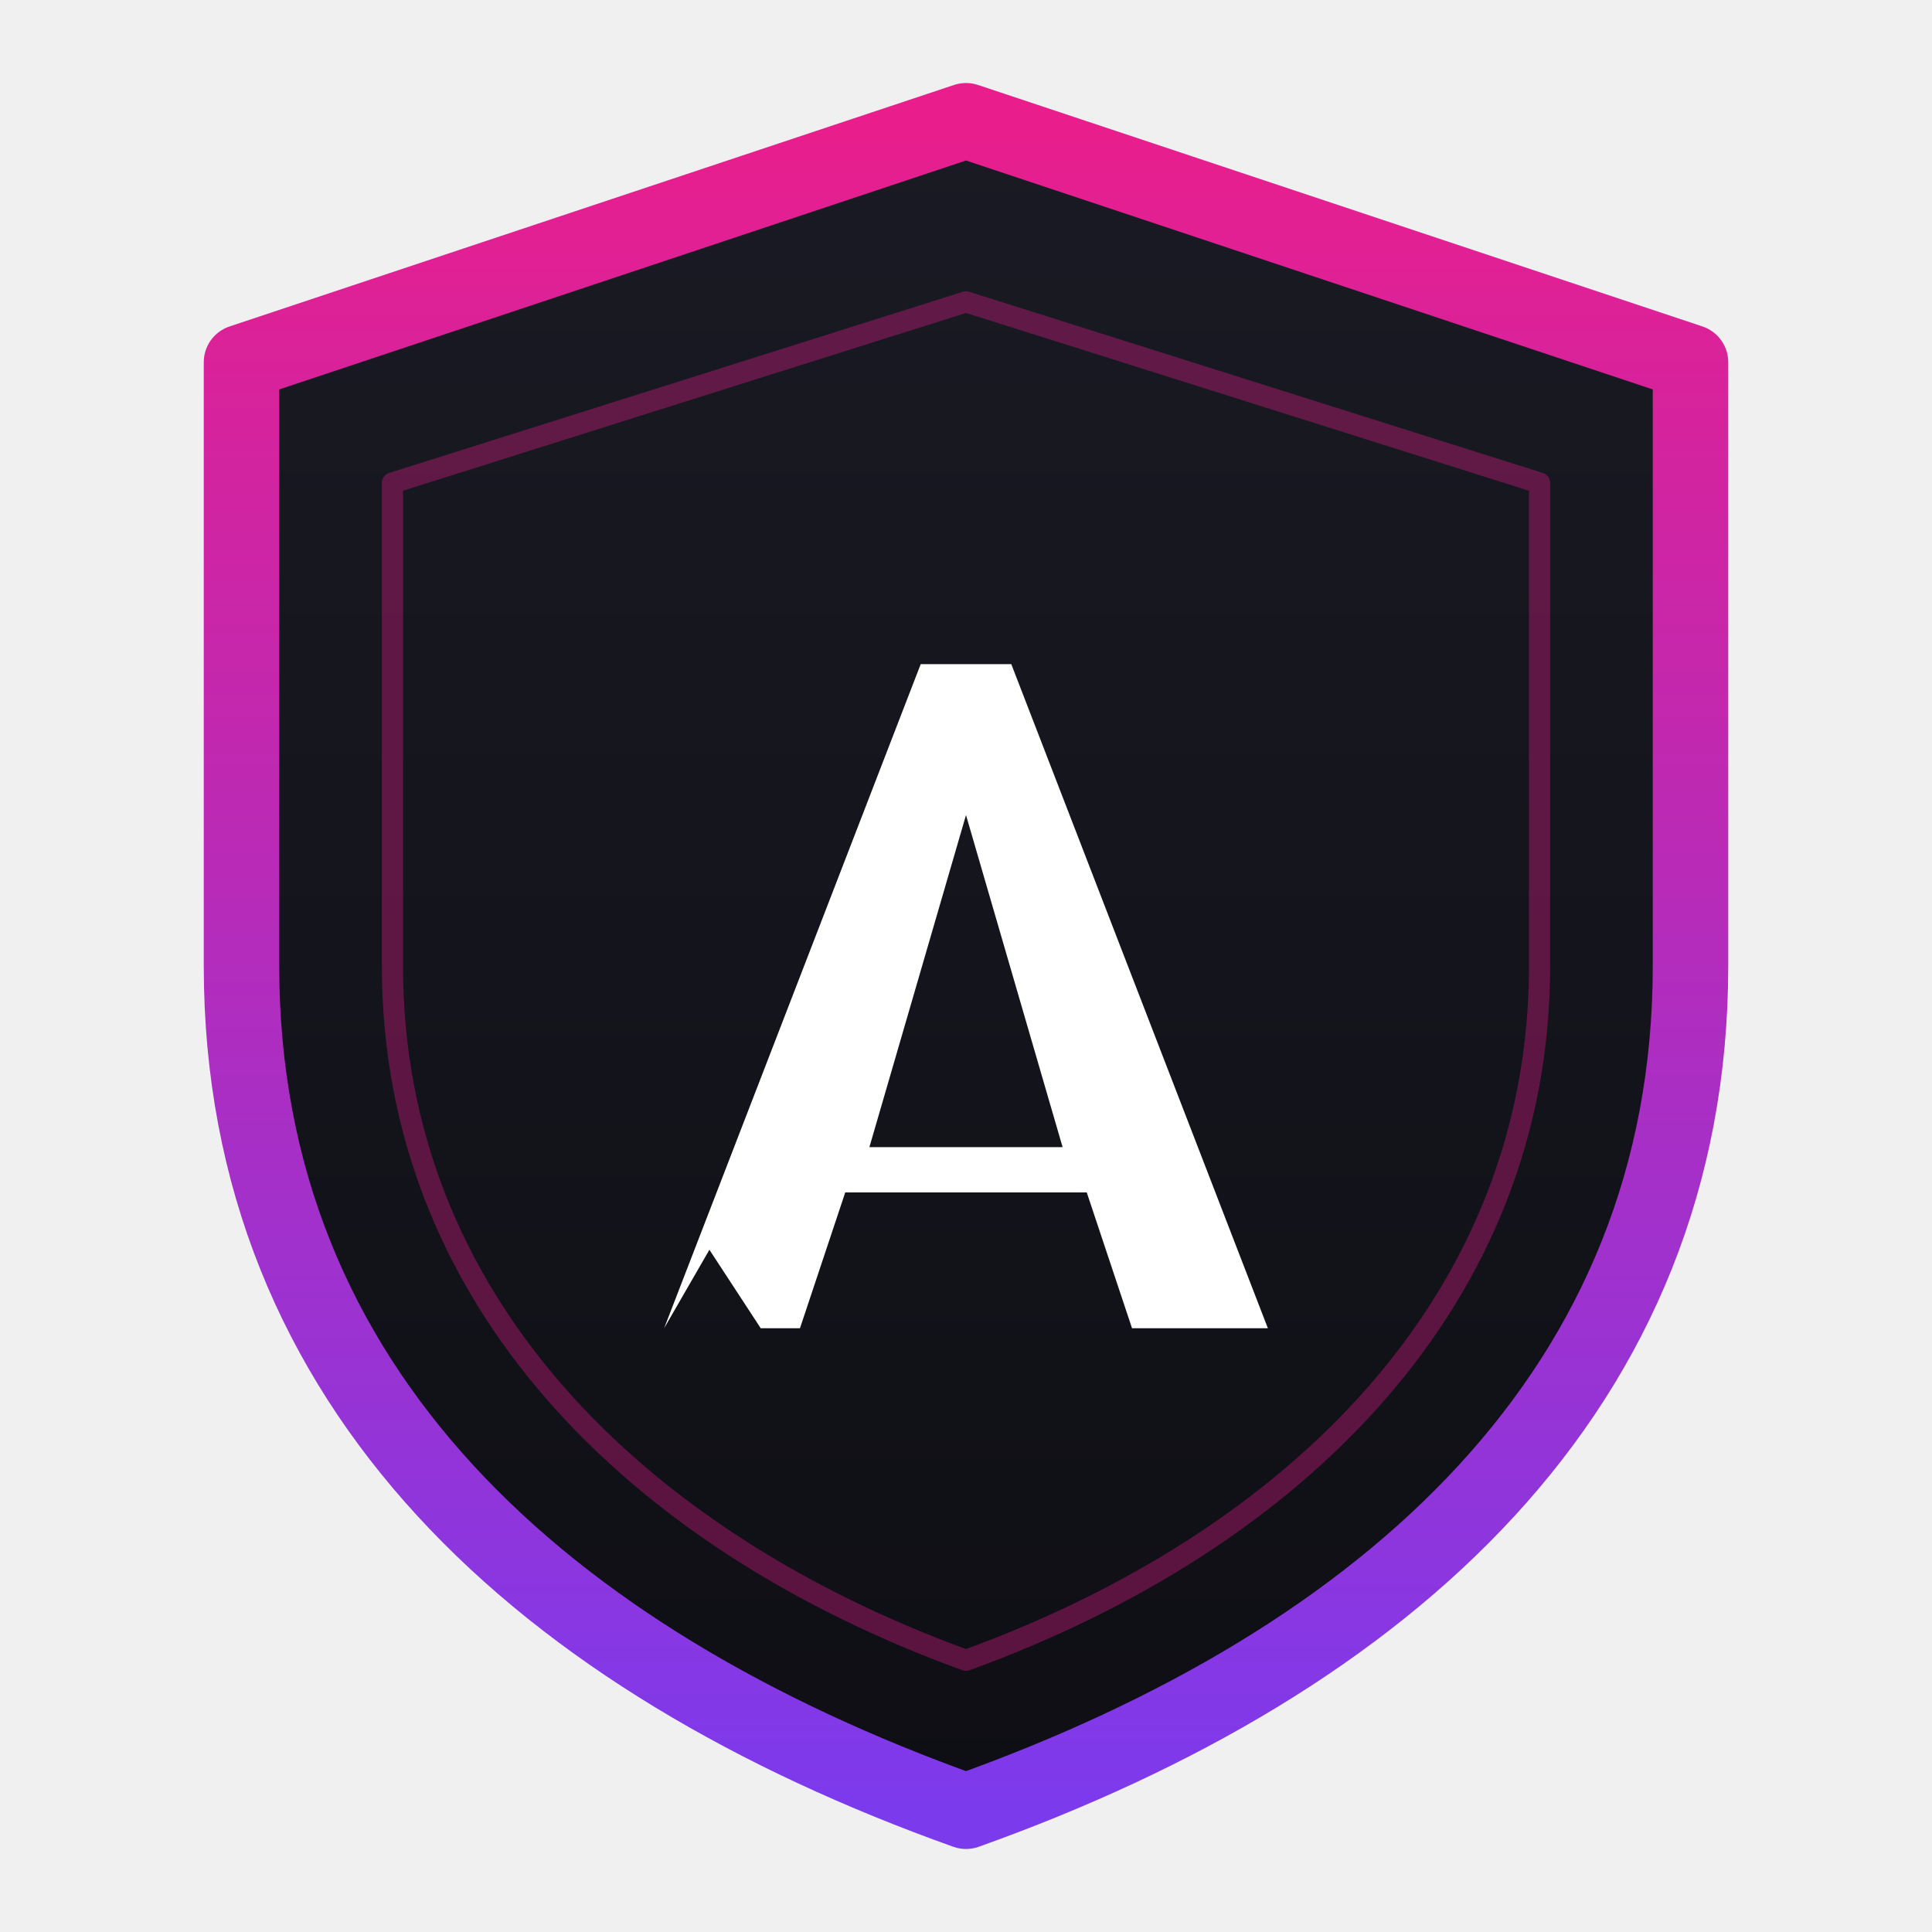
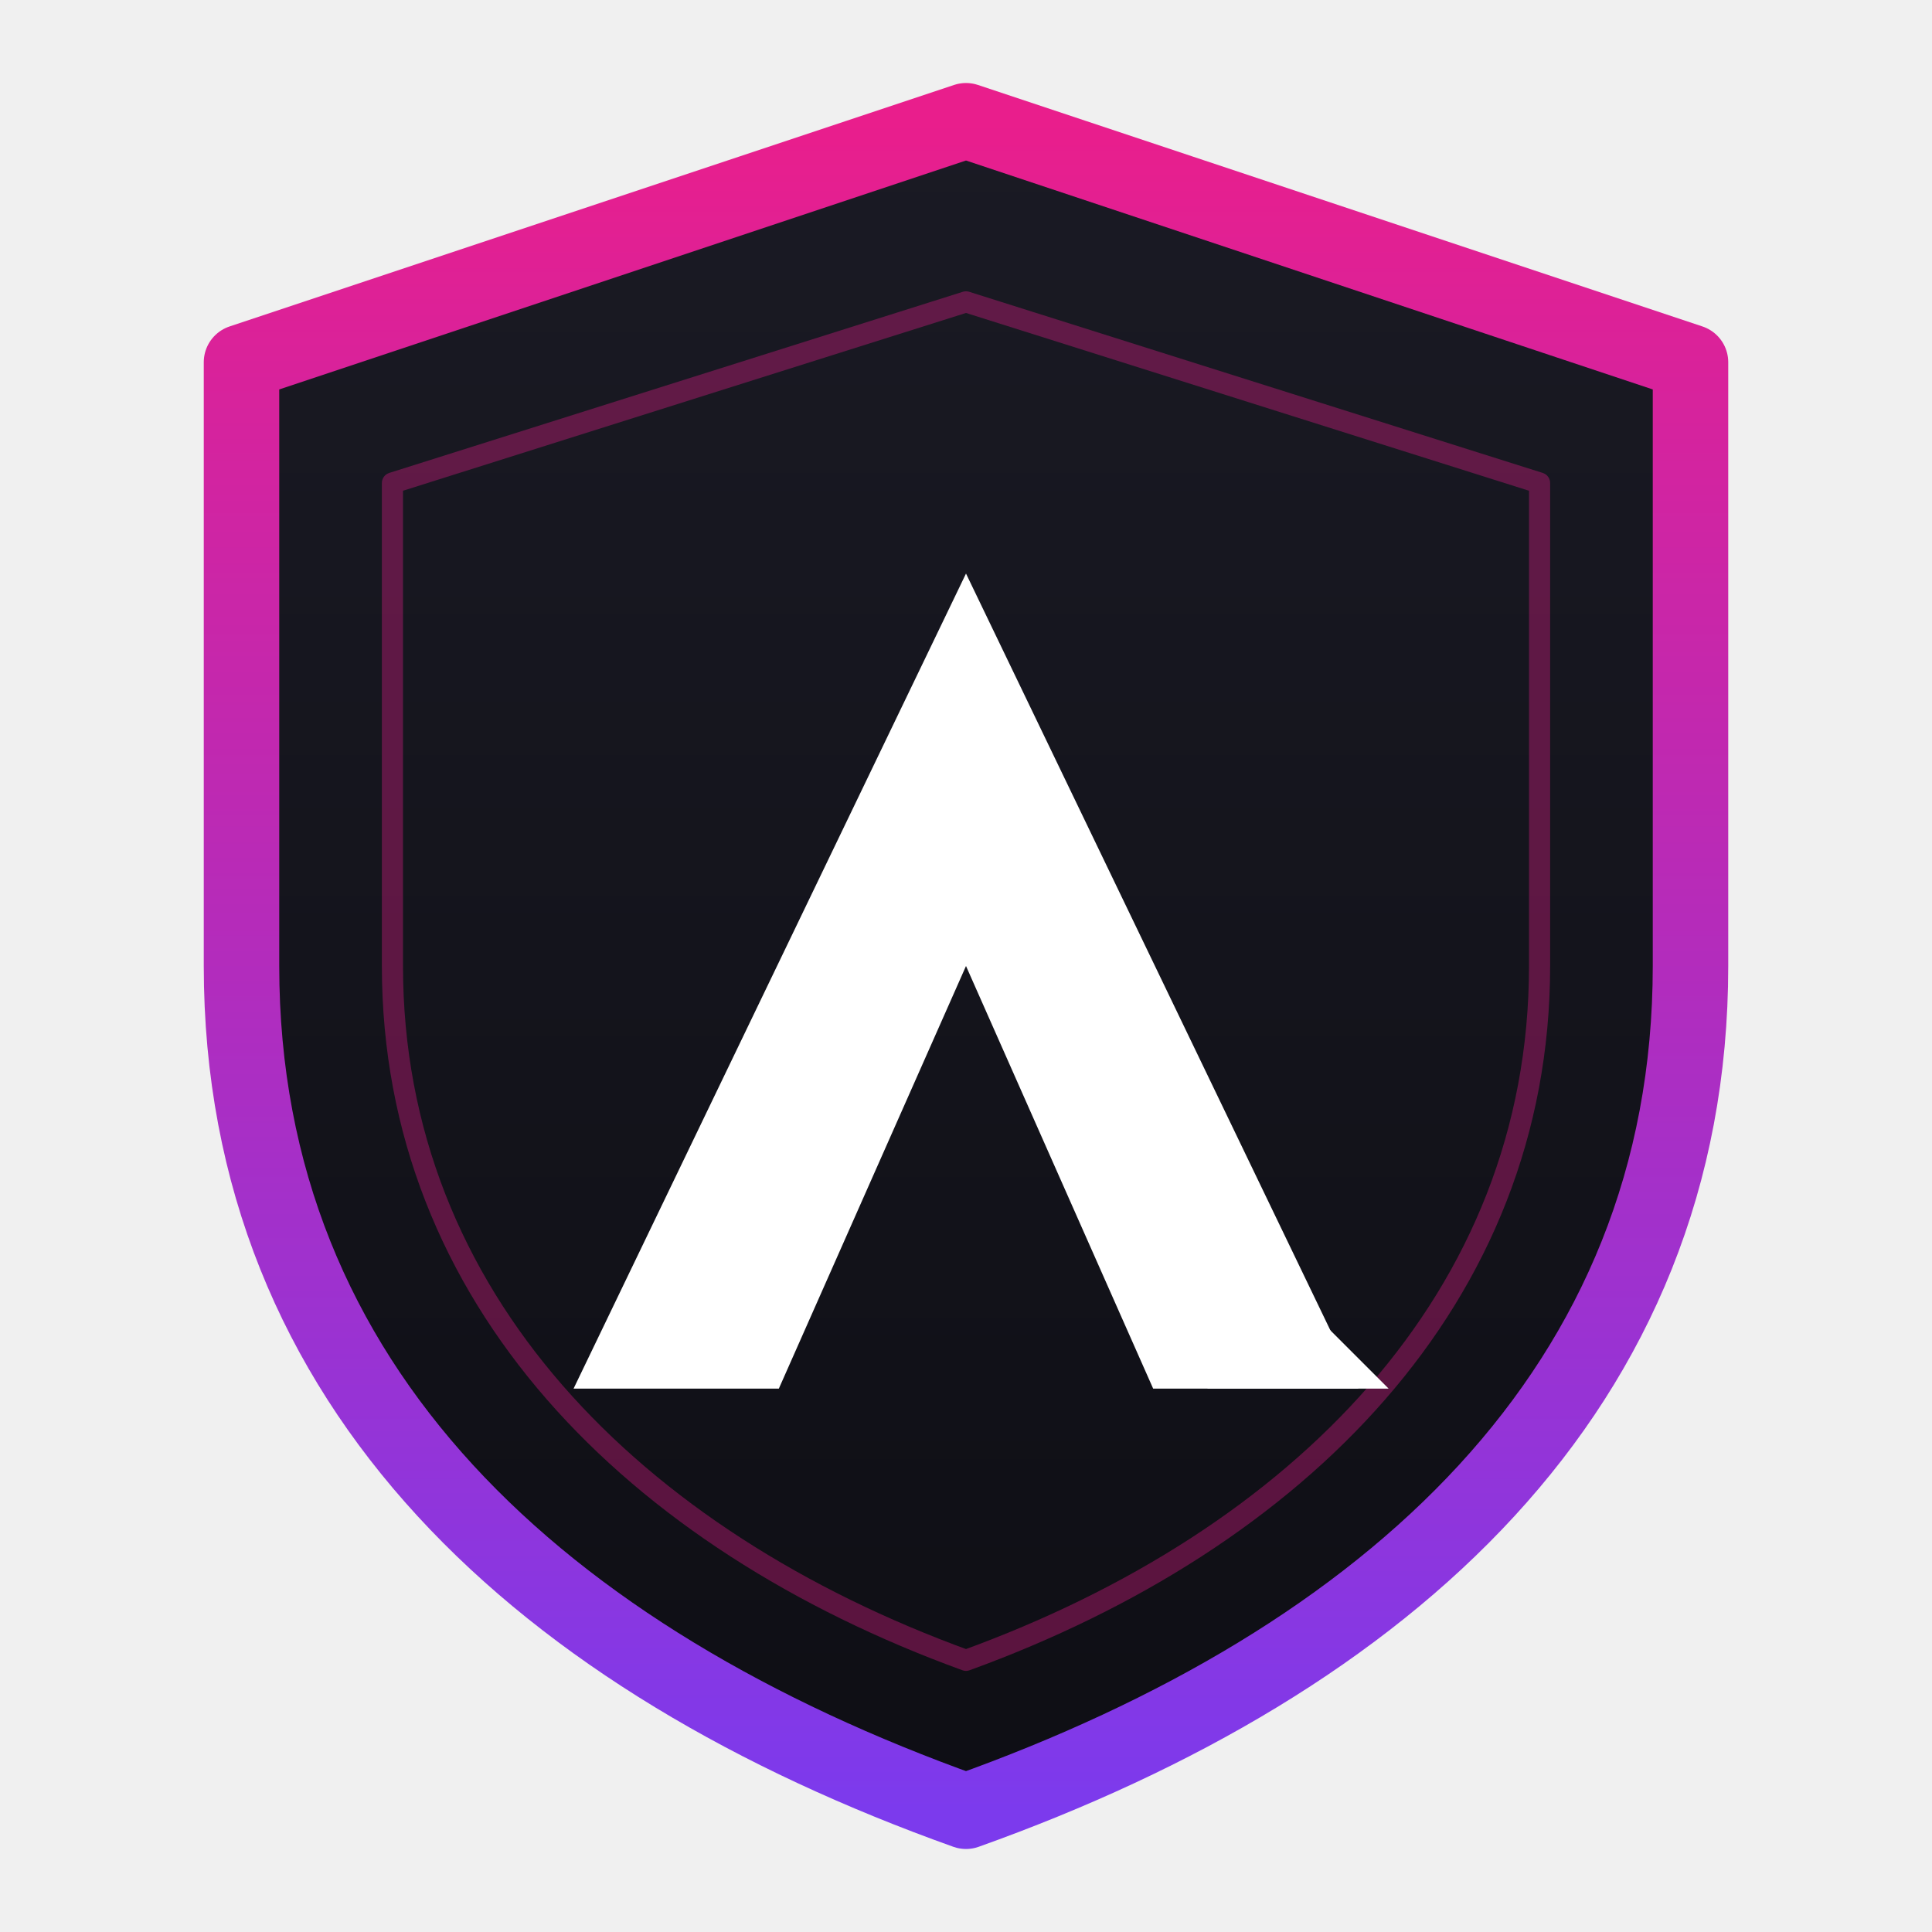
<svg xmlns="http://www.w3.org/2000/svg" viewBox="0 0 64 64" fill="none">
  <defs>
    <linearGradient id="axelShieldFill" x1="32" y1="4" x2="32" y2="60" gradientUnits="userSpaceOnUse">
      <stop offset="0" stop-color="#1A1A24" />
      <stop offset="1" stop-color="#0E0E14" />
    </linearGradient>
    <linearGradient id="axelShieldEdge" x1="32" y1="4" x2="32" y2="60" gradientUnits="userSpaceOnUse">
      <stop offset="0" stop-color="#E91E8C" />
      <stop offset="1" stop-color="#7C3AED" />
    </linearGradient>
  </defs>
  <path d="M32 4 L56 12 L56 32 C56 46 46 55 32 60 C18 55 8 46 8 32 L8 12 Z" fill="url(#axelShieldFill)" stroke="url(#axelShieldEdge)" stroke-width="2.5" stroke-linejoin="round" />
  <path d="M32 10 L51 16 L51 32 C51 43 43 51 32 55 C21 51 13 43 13 32 L13 16 Z" fill="none" stroke="#E91E8C" stroke-width="0.7" stroke-opacity="0.35" stroke-linejoin="round" />
-   <path fill="#FFFFFF" fill-rule="evenodd" d="M22 44 L30.5 22 L33.5 22 L42 44 L37.5 44 L36 39.5 L28 39.5 L26.5 44 L25.2 44 L23.5 41.4 L22 44 Z M32 27 L35.2 38 L28.8 38 Z" />
+   <path fill="#FFFFFF" d="M19 46 L32 19 L45 46 L38.2 46 L32 32 L25.8 46 Z" />
+   <path fill="#FFFFFF" d="M40 40 L46 46 L40 46 Z" />
</svg>
